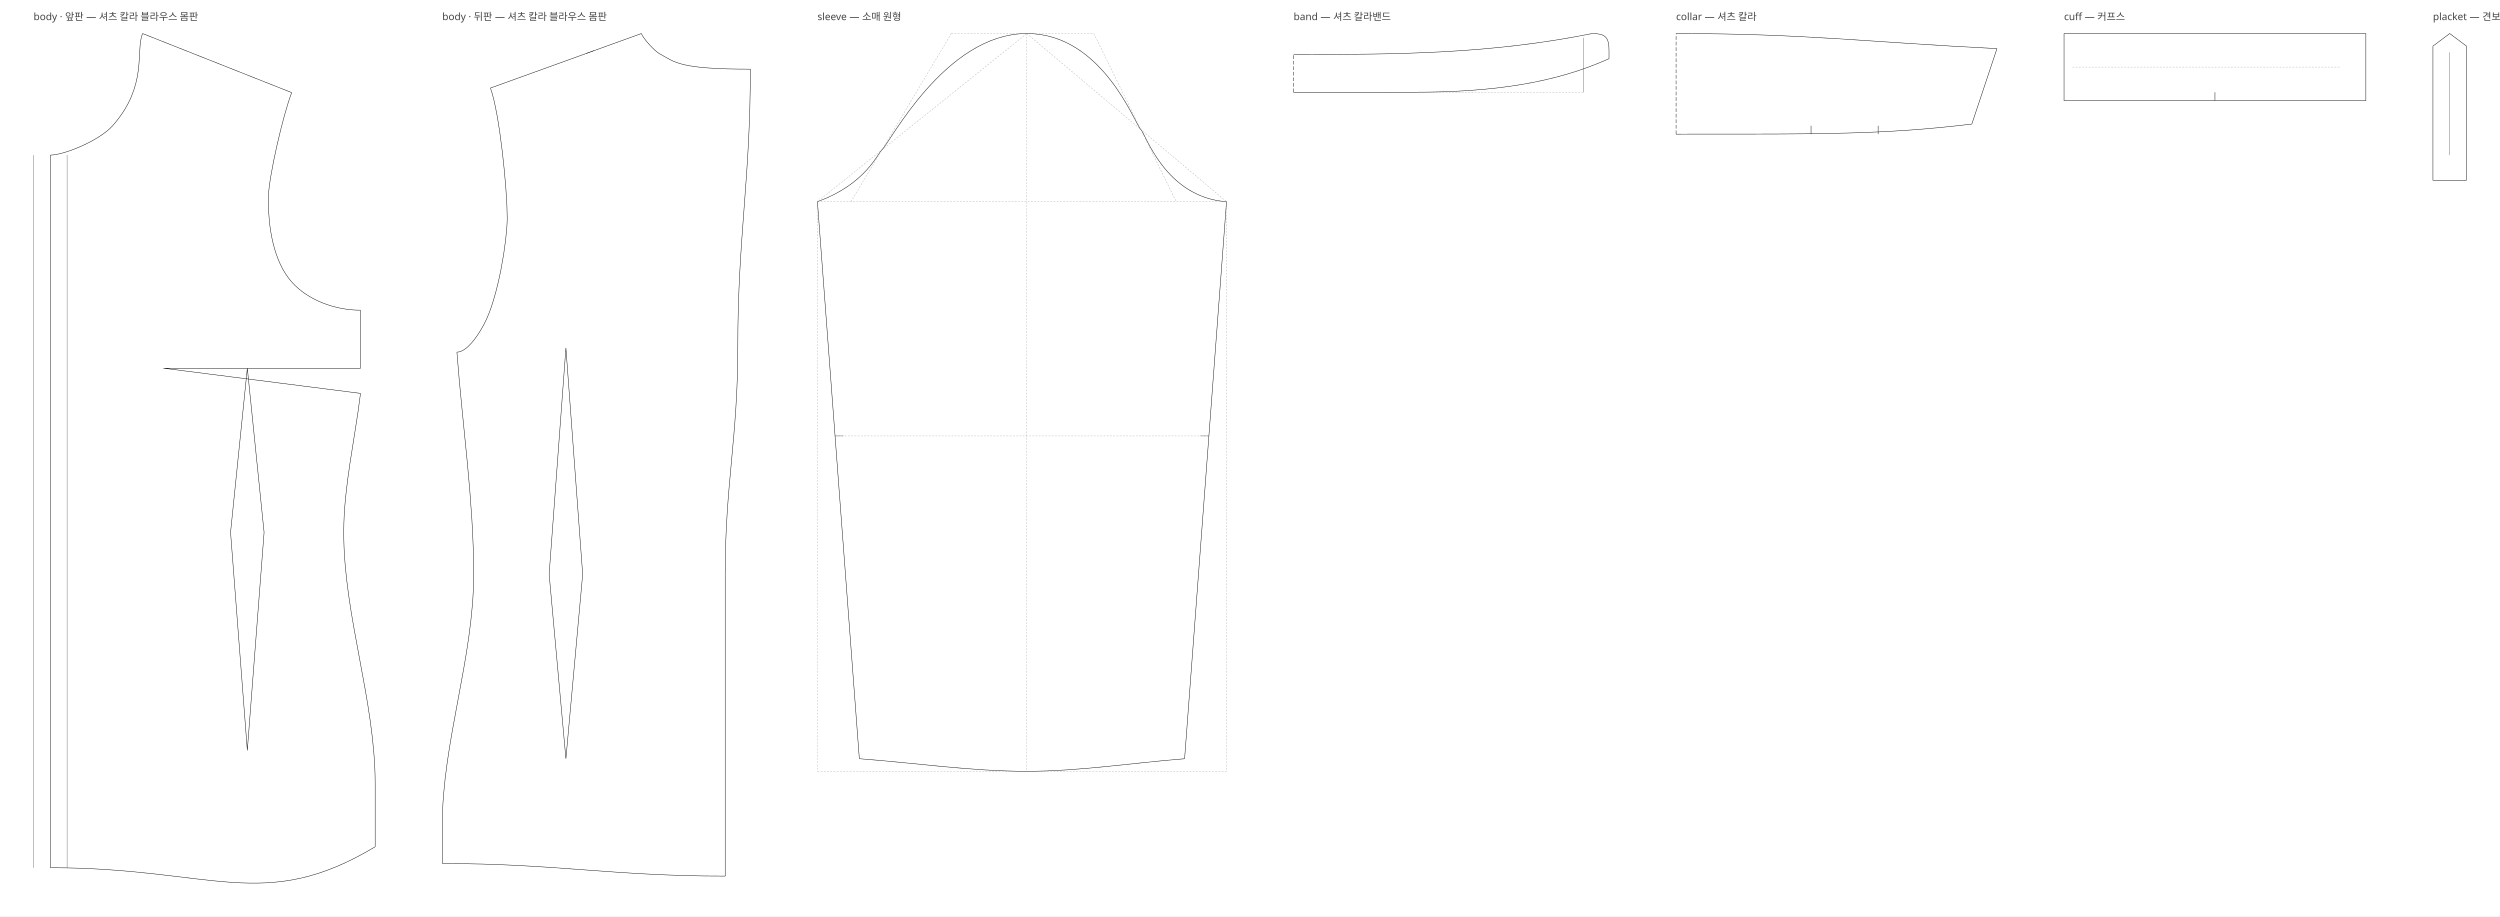
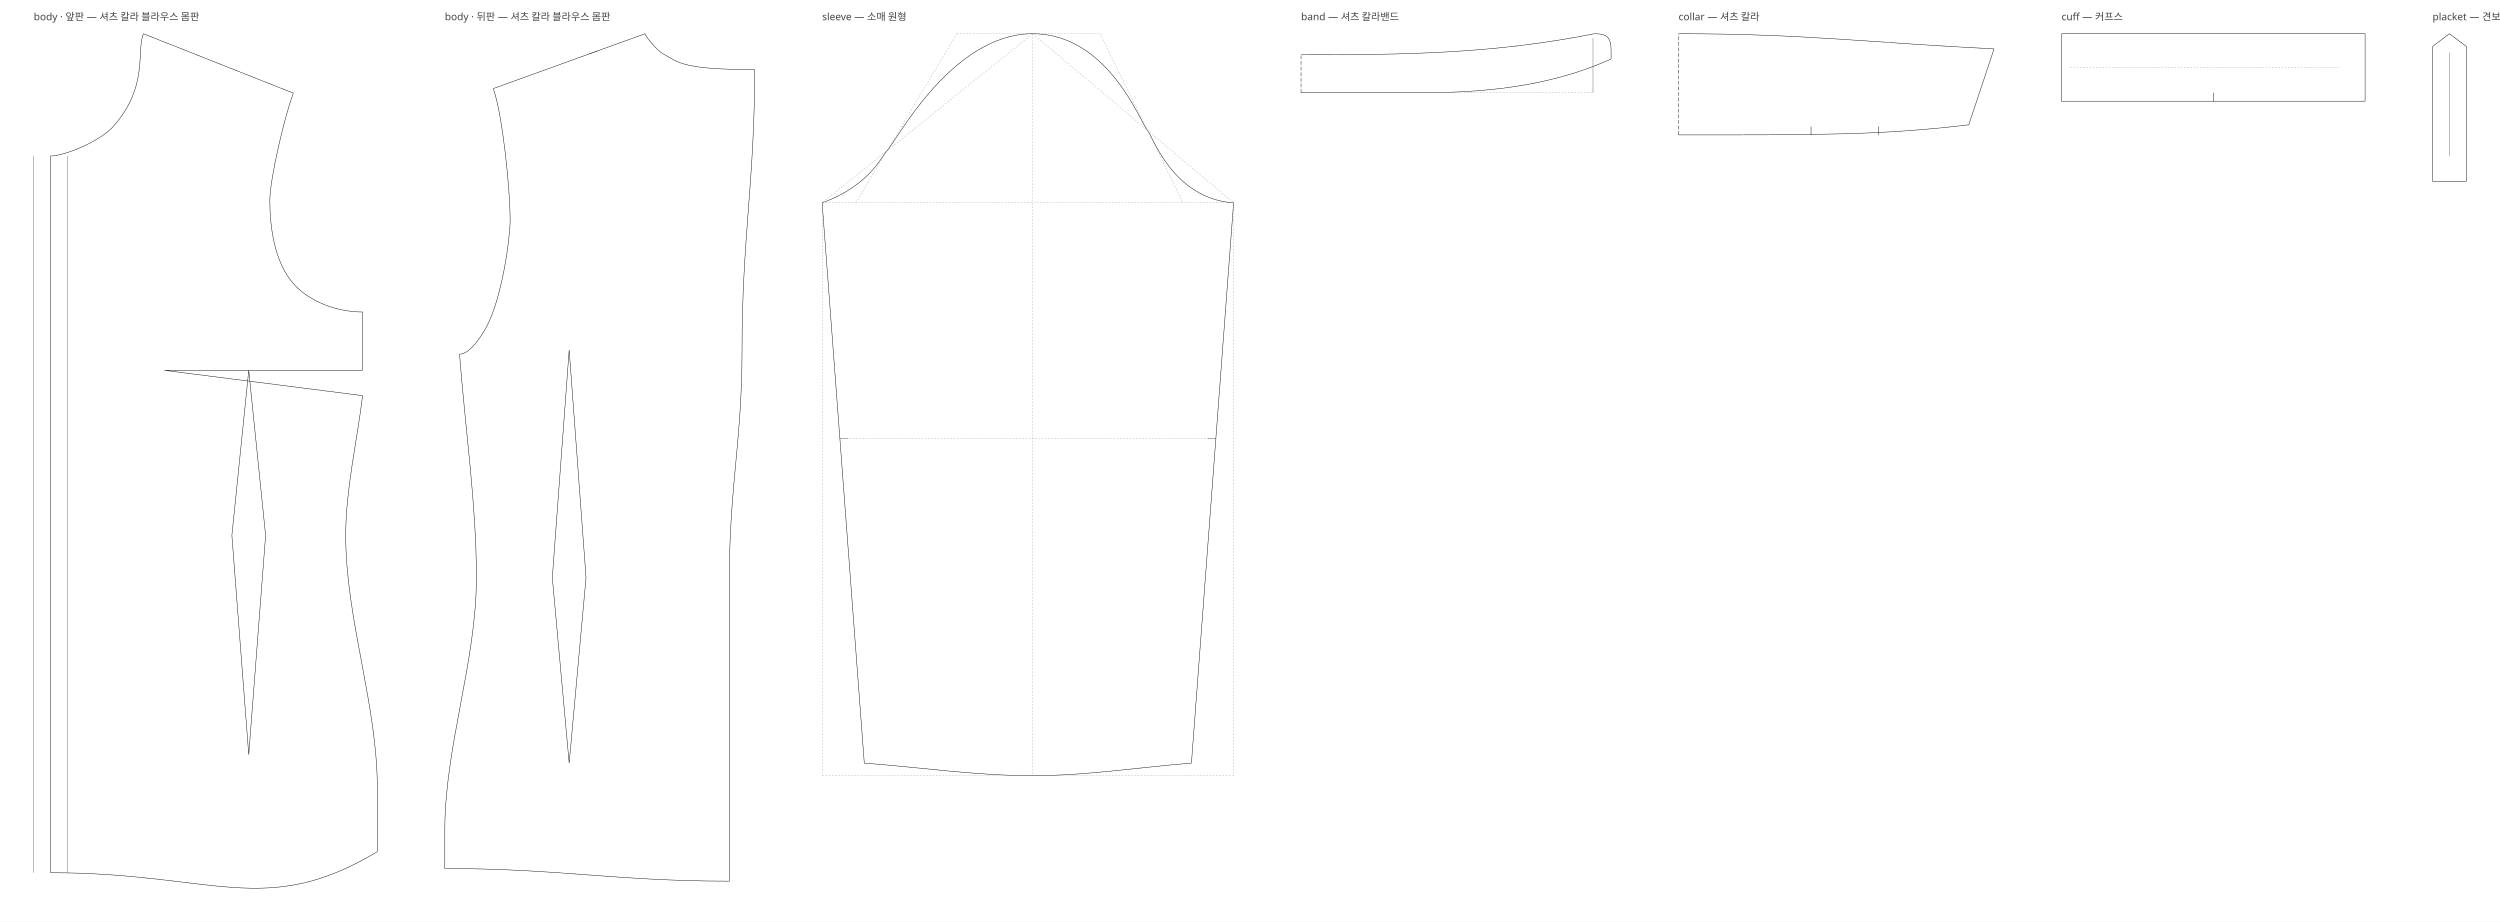
- <svg xmlns="http://www.w3.org/2000/svg" width="1893.53mm" height="694.073mm" viewBox="0 0 1893.53 694.073">
+ <svg xmlns="http://www.w3.org/2000/svg" width="1882.668mm" height="694.073mm" viewBox="0 0 1882.668 694.073">
  <rect width="100%" height="100%" fill="white" />
  <g id="body · 앞판">
    <g id="outline" fill="none" stroke="#111" stroke-width="0.35">
      <path d="M107.95 25.4C102.562 39.003 112.035 64.78 85.499 95.024C75.468 106.457 48.589 117.475 38.1 117.475" />
      <path d="M107.95 25.4L220.933 70.154" />
      <path d="M220.933 70.154C214.84 85.538 203.2 134.418 203.2 150.964C203.2 171.228 206.757 197.757 221.161 213.814C233.133 227.161 253.44 234.95 273.05 234.95" />
      <path d="M38.1 117.475L38.1 657.225" />
      <path d="M273.05 234.95L273.05 278.903" />
      <path d="M273.05 297.953C268.859 332.693 260.35 368.233 260.35 403.225C260.35 466.579 284.163 530.371 284.163 593.725C284.163 609.441 284.163 625.634 284.163 641.35" />
      <path d="M38.1 657.225C161.387 657.225 199.588 692.095 284.163 641.35" />
    </g>
    <g id="dart" fill="none" stroke="#111" stroke-width="0.35">
      <path d="M273.05 278.903L123.825 278.903L273.05 297.953" />
      <path d="M187.325 278.903L174.625 403.225L187.325 568.325L200.025 403.225L187.325 278.903" />
    </g>
    <g id="mark" fill="none" stroke="#111" stroke-width="0.21">
      <path d="M25.4 117.475L25.4 657.225" />
      <path d="M50.8 117.475L50.8 657.225" />
    </g>
    <text x="25.4" y="15.24" font-size="7.62" font-family="sans-serif" fill="#444">body · 앞판 — 셔츠 칼라 블라우스 몸판</text>
  </g>
  <g id="body · 뒤판">
    <g id="outline" fill="none" stroke="#111" stroke-width="0.35">
      <path d="M485.775 25.4C487.15 29.207 495.706 38.541 499.245 40.505C511.505 47.305 514.352 52.387 568.325 52.387" />
      <path d="M371.475 66.675C378.553 86.277 384.175 143.267 384.175 165.1C384.175 181.632 377.494 225.481 366.495 245.845C360.947 256.118 353.08 266.7 346.075 266.7" />
      <path d="M568.325 52.387C568.325 136.928 558.8 178.984 558.8 263.525C558.8 332.211 549.275 366.289 549.275 434.975" />
      <path d="M549.275 434.975L549.275 663.575" />
      <path d="M485.775 25.4L371.475 66.675" />
      <path d="M346.075 266.7C350.266 322.231 358.775 379.286 358.775 434.975C358.775 498.329 334.962 562.121 334.962 625.475C334.962 634.905 334.962 644.62 334.962 654.05" />
      <path d="M549.275 663.575C463.465 663.575 420.772 654.05 334.962 654.05" />
    </g>
    <g id="dart" fill="none" stroke="#111" stroke-width="0.35">
      <path d="M428.625 263.525L415.925 434.975L428.625 574.675L441.325 434.975L428.625 263.525" />
    </g>
    <g id="mark" fill="none" stroke="#111" stroke-width="0.21">
      <path d="M449.94 38.34L443.967 40.497" />
    </g>
    <text x="334.962" y="15.24" font-size="7.62" font-family="sans-serif" fill="#444">body · 뒤판 — 셔츠 칼라 블라우스 몸판</text>
  </g>
  <g id="sleeve">
    <g id="outline" fill="none" stroke="#111" stroke-width="0.35">
      <path d="M619.125 152.767C655.611 139.57 664.987 115.929 667.914 113.577C673.403 109.168 715.736 25.4 777.69 25.4" />
      <path d="M777.69 25.4C835.325 25.4 859.82 94.542 864.143 98.181C867.385 100.911 882.48 149.512 928.983 152.767" />
      <path d="M619.125 152.767L650.875 574.675" />
      <path d="M928.983 152.767L897.233 574.675" />
      <path d="M650.875 574.675C692.724 577.818 735.723 584.2 777.69 584.2C817.264 584.2 857.784 577.818 897.233 574.675" />
    </g>
    <g id="construction" fill="none" stroke="#888" stroke-width="0.21" stroke-dasharray="1.4,1.05">
      <path d="M777.69 25.4L777.69 584.2" />
      <path d="M619.125 152.767L928.983 152.767" />
      <path d="M632.477 330.2L915.63 330.2" />
      <path d="M720.54 25.4L828.49 25.4" />
      <path d="M777.69 25.4L619.125 152.767" />
      <path d="M777.69 25.4L928.983 152.767" />
      <path d="M720.54 25.4L644.525 152.767" />
      <path d="M828.49 25.4L890.883 152.767" />
      <path d="M619.125 152.767L619.125 584.2" />
      <path d="M928.983 152.767L928.983 584.2" />
      <path d="M619.125 584.2L928.983 584.2" />
    </g>
    <g id="mark" fill="none" stroke="#111" stroke-width="0.21">
      <path d="M632.477 330.2L638.827 330.2" />
      <path d="M915.63 330.2L909.28 330.2" />
    </g>
    <text x="619.125" y="15.24" font-size="7.62" font-family="sans-serif" fill="#444">sleeve — 소매 원형</text>
  </g>
  <g id="band">
    <g id="outline" fill="none" stroke="#111" stroke-width="0.35">
-       <path d="M979.783 69.85C1010.022 69.85 1041.178 69.85 1071.418 69.85C1131.193 69.85 1177.799 62.847 1218.682 44.45" />
-       <path d="M1218.682 44.45C1218.682 42.354 1218.682 40.195 1218.682 38.1C1218.682 28.222 1215.86 25.4 1205.982 25.4" />
-       <path d="M1205.982 25.4C1128.159 40.965 1059.147 41.275 979.783 41.275" />
+       <path d="M979.783 69.85C1010.022 69.85 1041.178 69.85 1071.418 69.85C1129.054 69.85 1173.831 62.189 1213.251 44.45" />
+       <path d="M1213.251 44.45C1213.251 42.354 1213.251 40.195 1213.251 38.1C1213.251 28.222 1210.429 25.4 1200.551 25.4" />
+       <path d="M1200.551 25.4C1124.587 40.593 1057.251 41.275 979.783 41.275" />
    </g>
    <g id="construction" fill="none" stroke="#888" stroke-width="0.21" stroke-dasharray="1.4,1.05">
      <path d="M979.783 69.85L1199.632 69.85" />
    </g>
    <g id="mark" fill="none" stroke="#111" stroke-width="0.21">
      <path d="M1199.632 69.85L1199.632 28.575" />
    </g>
    <g id="fold" fill="none" stroke="#111" stroke-width="0.35" stroke-dasharray="2.8,1.4">
      <path d="M979.783 69.85L979.783 41.275" />
    </g>
    <text x="979.783" y="15.24" font-size="7.62" font-family="sans-serif" fill="#444">band — 셔츠 칼라밴드</text>
  </g>
  <g id="collar">
    <g id="outline" fill="none" stroke="#111" stroke-width="0.35">
-       <path d="M1269.482 101.6C1381.546 101.6 1426.721 101.991 1493.48 93.98" />
-       <path d="M1493.48 93.98L1512.53 36.83" />
-       <path d="M1512.53 36.83C1415.325 31.97 1366.809 25.4 1269.482 25.4" />
+       <path d="M1264.051 101.6C1373.401 101.6 1417.476 101.797 1482.618 93.98" />
+       <path d="M1482.618 93.98L1501.668 36.83" />
+       <path d="M1501.668 36.83C1406.63 32.078 1359.208 25.4 1264.051 25.4" />
    </g>
    <g id="notch" fill="none" stroke="#111" stroke-width="0.35">
-       <path d="M1371.71 101.6L1371.71 95.25" />
-       <path d="M1422.51 101.6L1422.51 95.25" />
+       <path d="M1363.835 101.6L1363.835 95.25" />
+       <path d="M1414.635 101.6L1414.635 95.25" />
    </g>
    <g id="fold" fill="none" stroke="#111" stroke-width="0.35" stroke-dasharray="2.8,1.4">
-       <path d="M1269.482 101.6L1269.482 25.4" />
+       <path d="M1264.051 101.6L1264.051 25.4" />
    </g>
-     <text x="1269.482" y="15.24" font-size="7.62" font-family="sans-serif" fill="#444">collar — 셔츠 칼라</text>
+     <text x="1264.051" y="15.24" font-size="7.62" font-family="sans-serif" fill="#444">collar — 셔츠 칼라</text>
  </g>
  <g id="cuff">
    <g id="outline" fill="none" stroke="#111" stroke-width="0.35">
-       <path d="M1563.33 25.4L1791.93 25.4L1791.93 76.2L1563.33 76.2L1563.33 25.4" />
+       <path d="M1552.468 25.4L1781.068 25.4L1781.068 76.2L1552.468 76.2L1552.468 25.4" />
    </g>
    <g id="construction" fill="none" stroke="#888" stroke-width="0.21" stroke-dasharray="1.4,1.05">
-       <path d="M1569.68 50.8L1772.88 50.8" />
+       <path d="M1558.818 50.8L1762.018 50.8" />
    </g>
    <g id="notch" fill="none" stroke="#111" stroke-width="0.35">
-       <path d="M1677.63 76.2L1677.63 69.85" />
+       <path d="M1666.768 76.2L1666.768 69.85" />
    </g>
-     <text x="1563.33" y="15.24" font-size="7.62" font-family="sans-serif" fill="#444">cuff — 커프스</text>
+     <text x="1552.468" y="15.24" font-size="7.62" font-family="sans-serif" fill="#444">cuff — 커프스</text>
  </g>
  <g id="placket">
    <g id="outline" fill="none" stroke="#111" stroke-width="0.35">
-       <path d="M1842.73 34.925L1855.43 25.4L1868.13 34.925L1868.13 136.525L1842.73 136.525L1842.73 34.925" />
+       <path d="M1831.868 34.925L1844.568 25.4L1857.268 34.925L1857.268 136.525L1831.868 136.525L1831.868 34.925" />
    </g>
    <g id="mark" fill="none" stroke="#111" stroke-width="0.21">
-       <path d="M1855.43 39.688L1855.43 117.475" />
+       <path d="M1844.568 39.688L1844.568 117.475" />
    </g>
-     <text x="1842.73" y="15.24" font-size="7.62" font-family="sans-serif" fill="#444">placket — 견보루</text>
+     <text x="1831.868" y="15.24" font-size="7.62" font-family="sans-serif" fill="#444">placket — 견보루</text>
  </g>
</svg>
